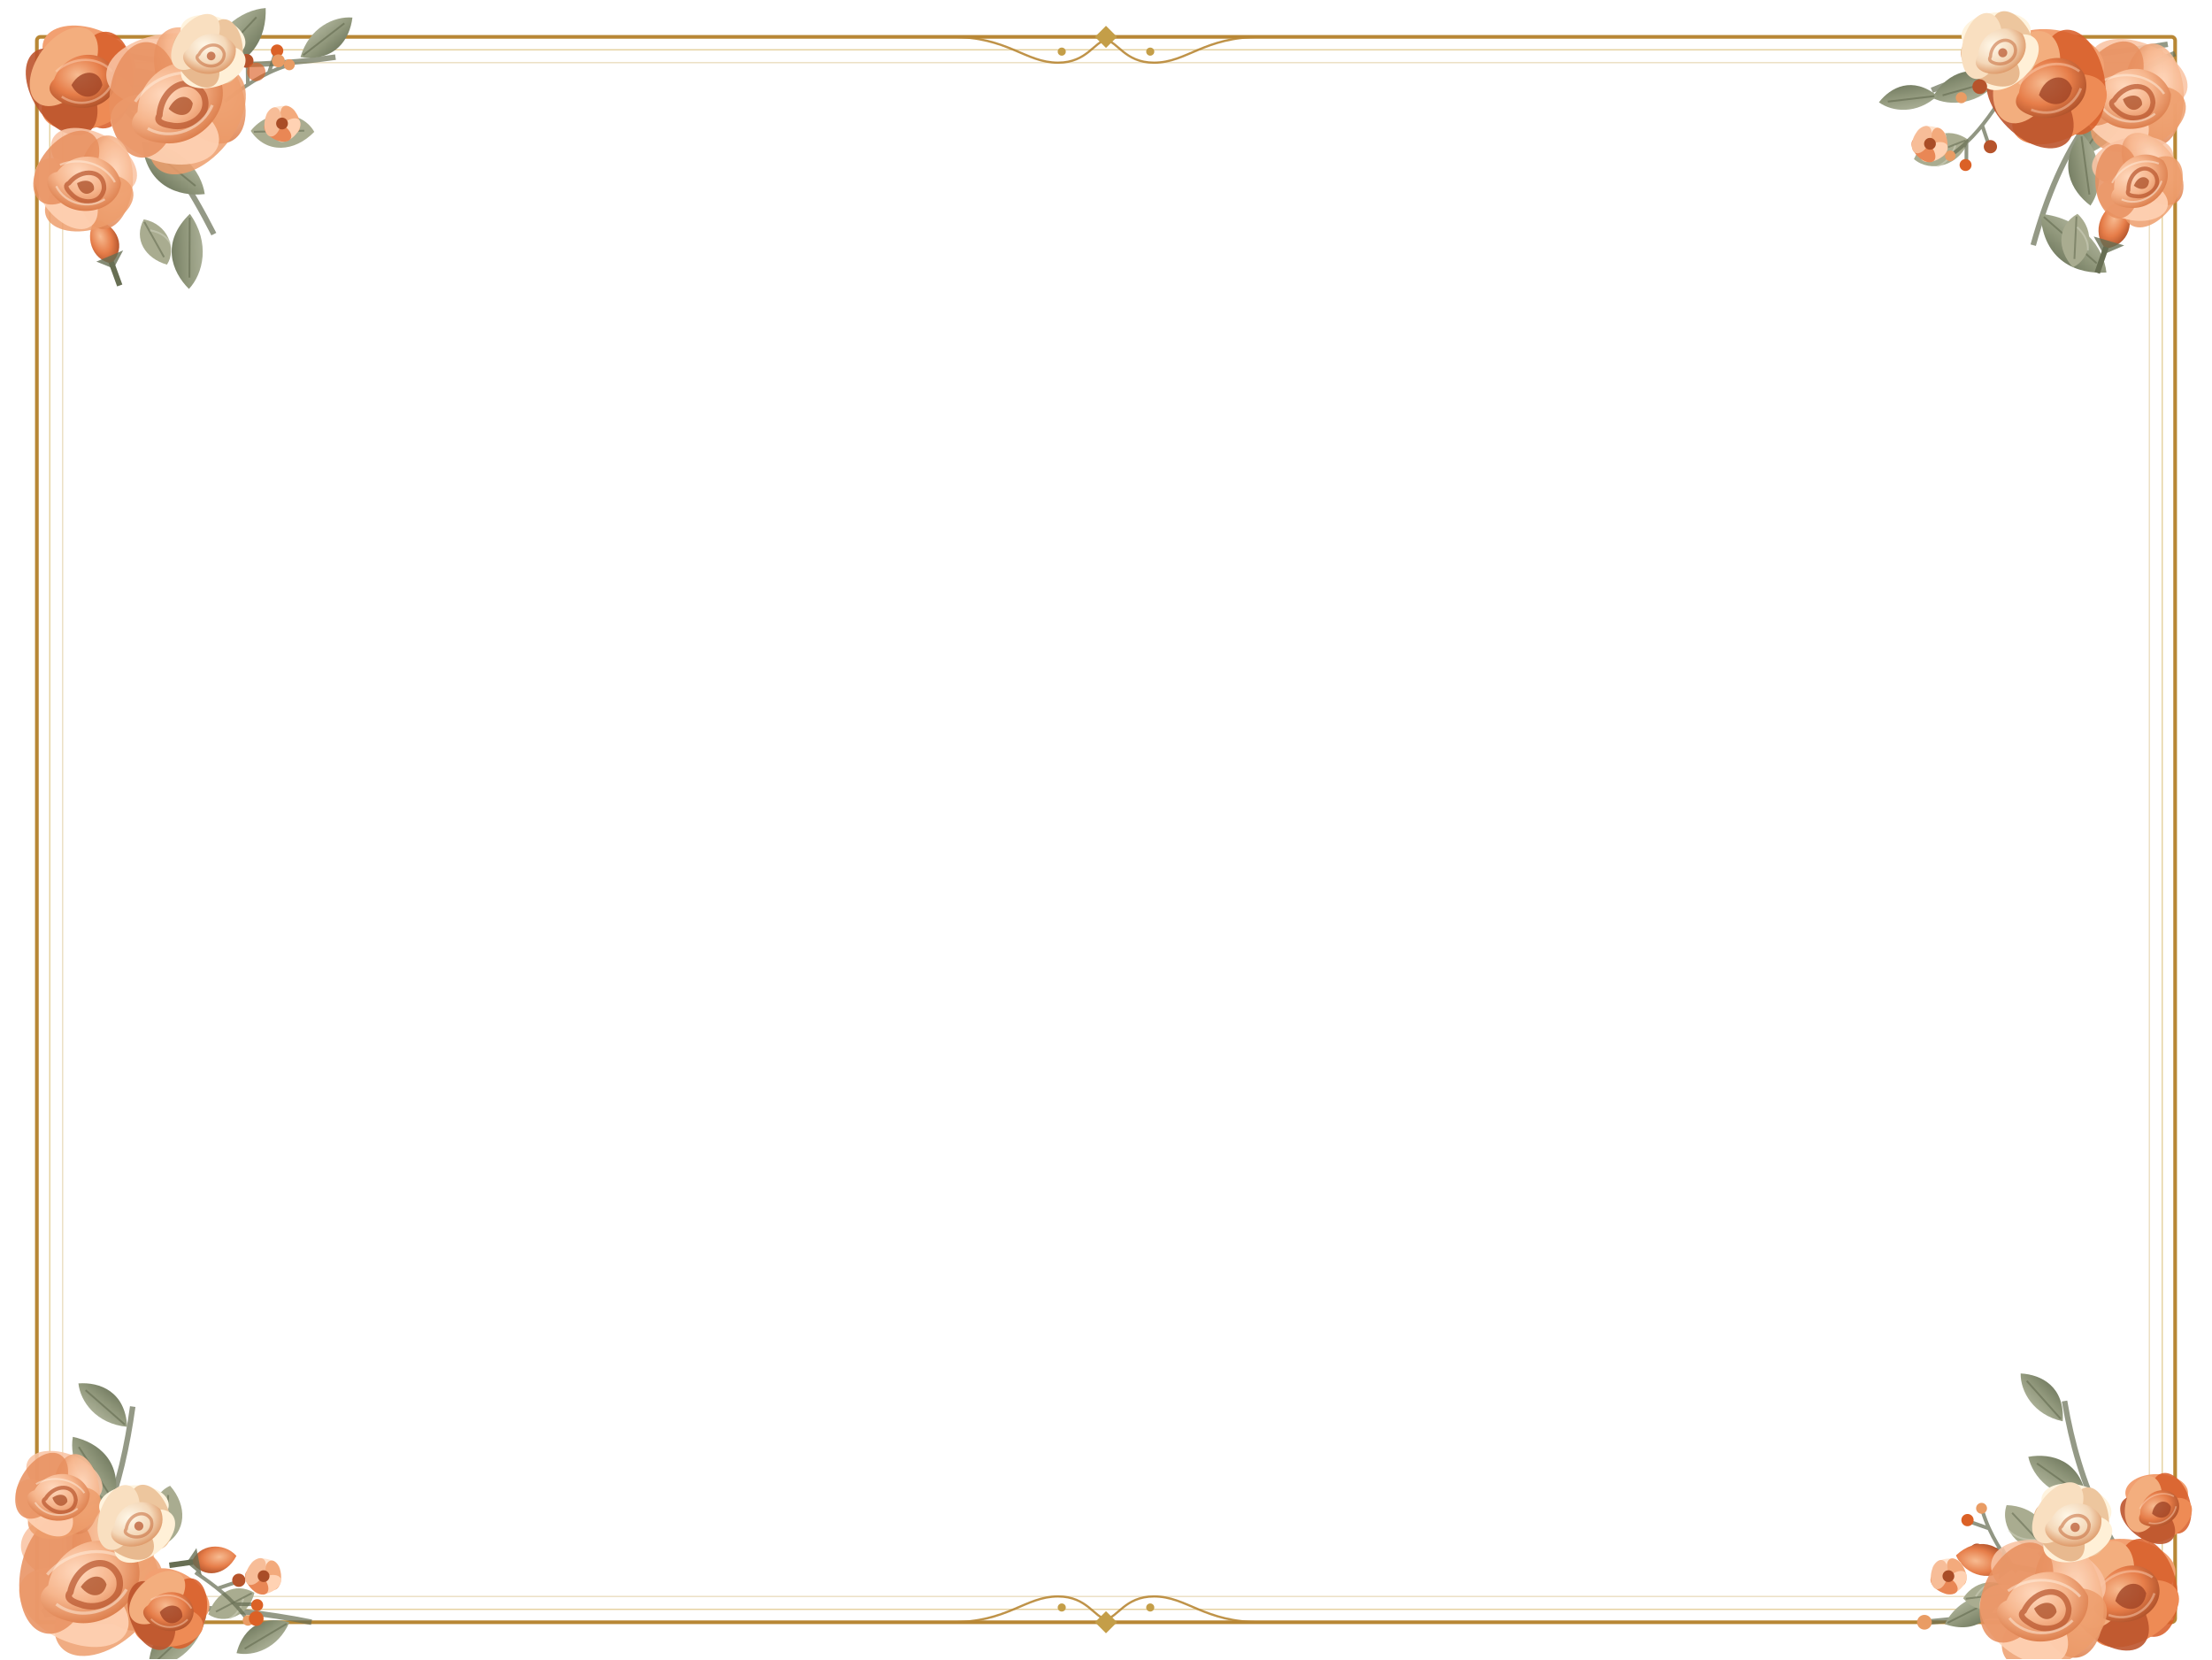
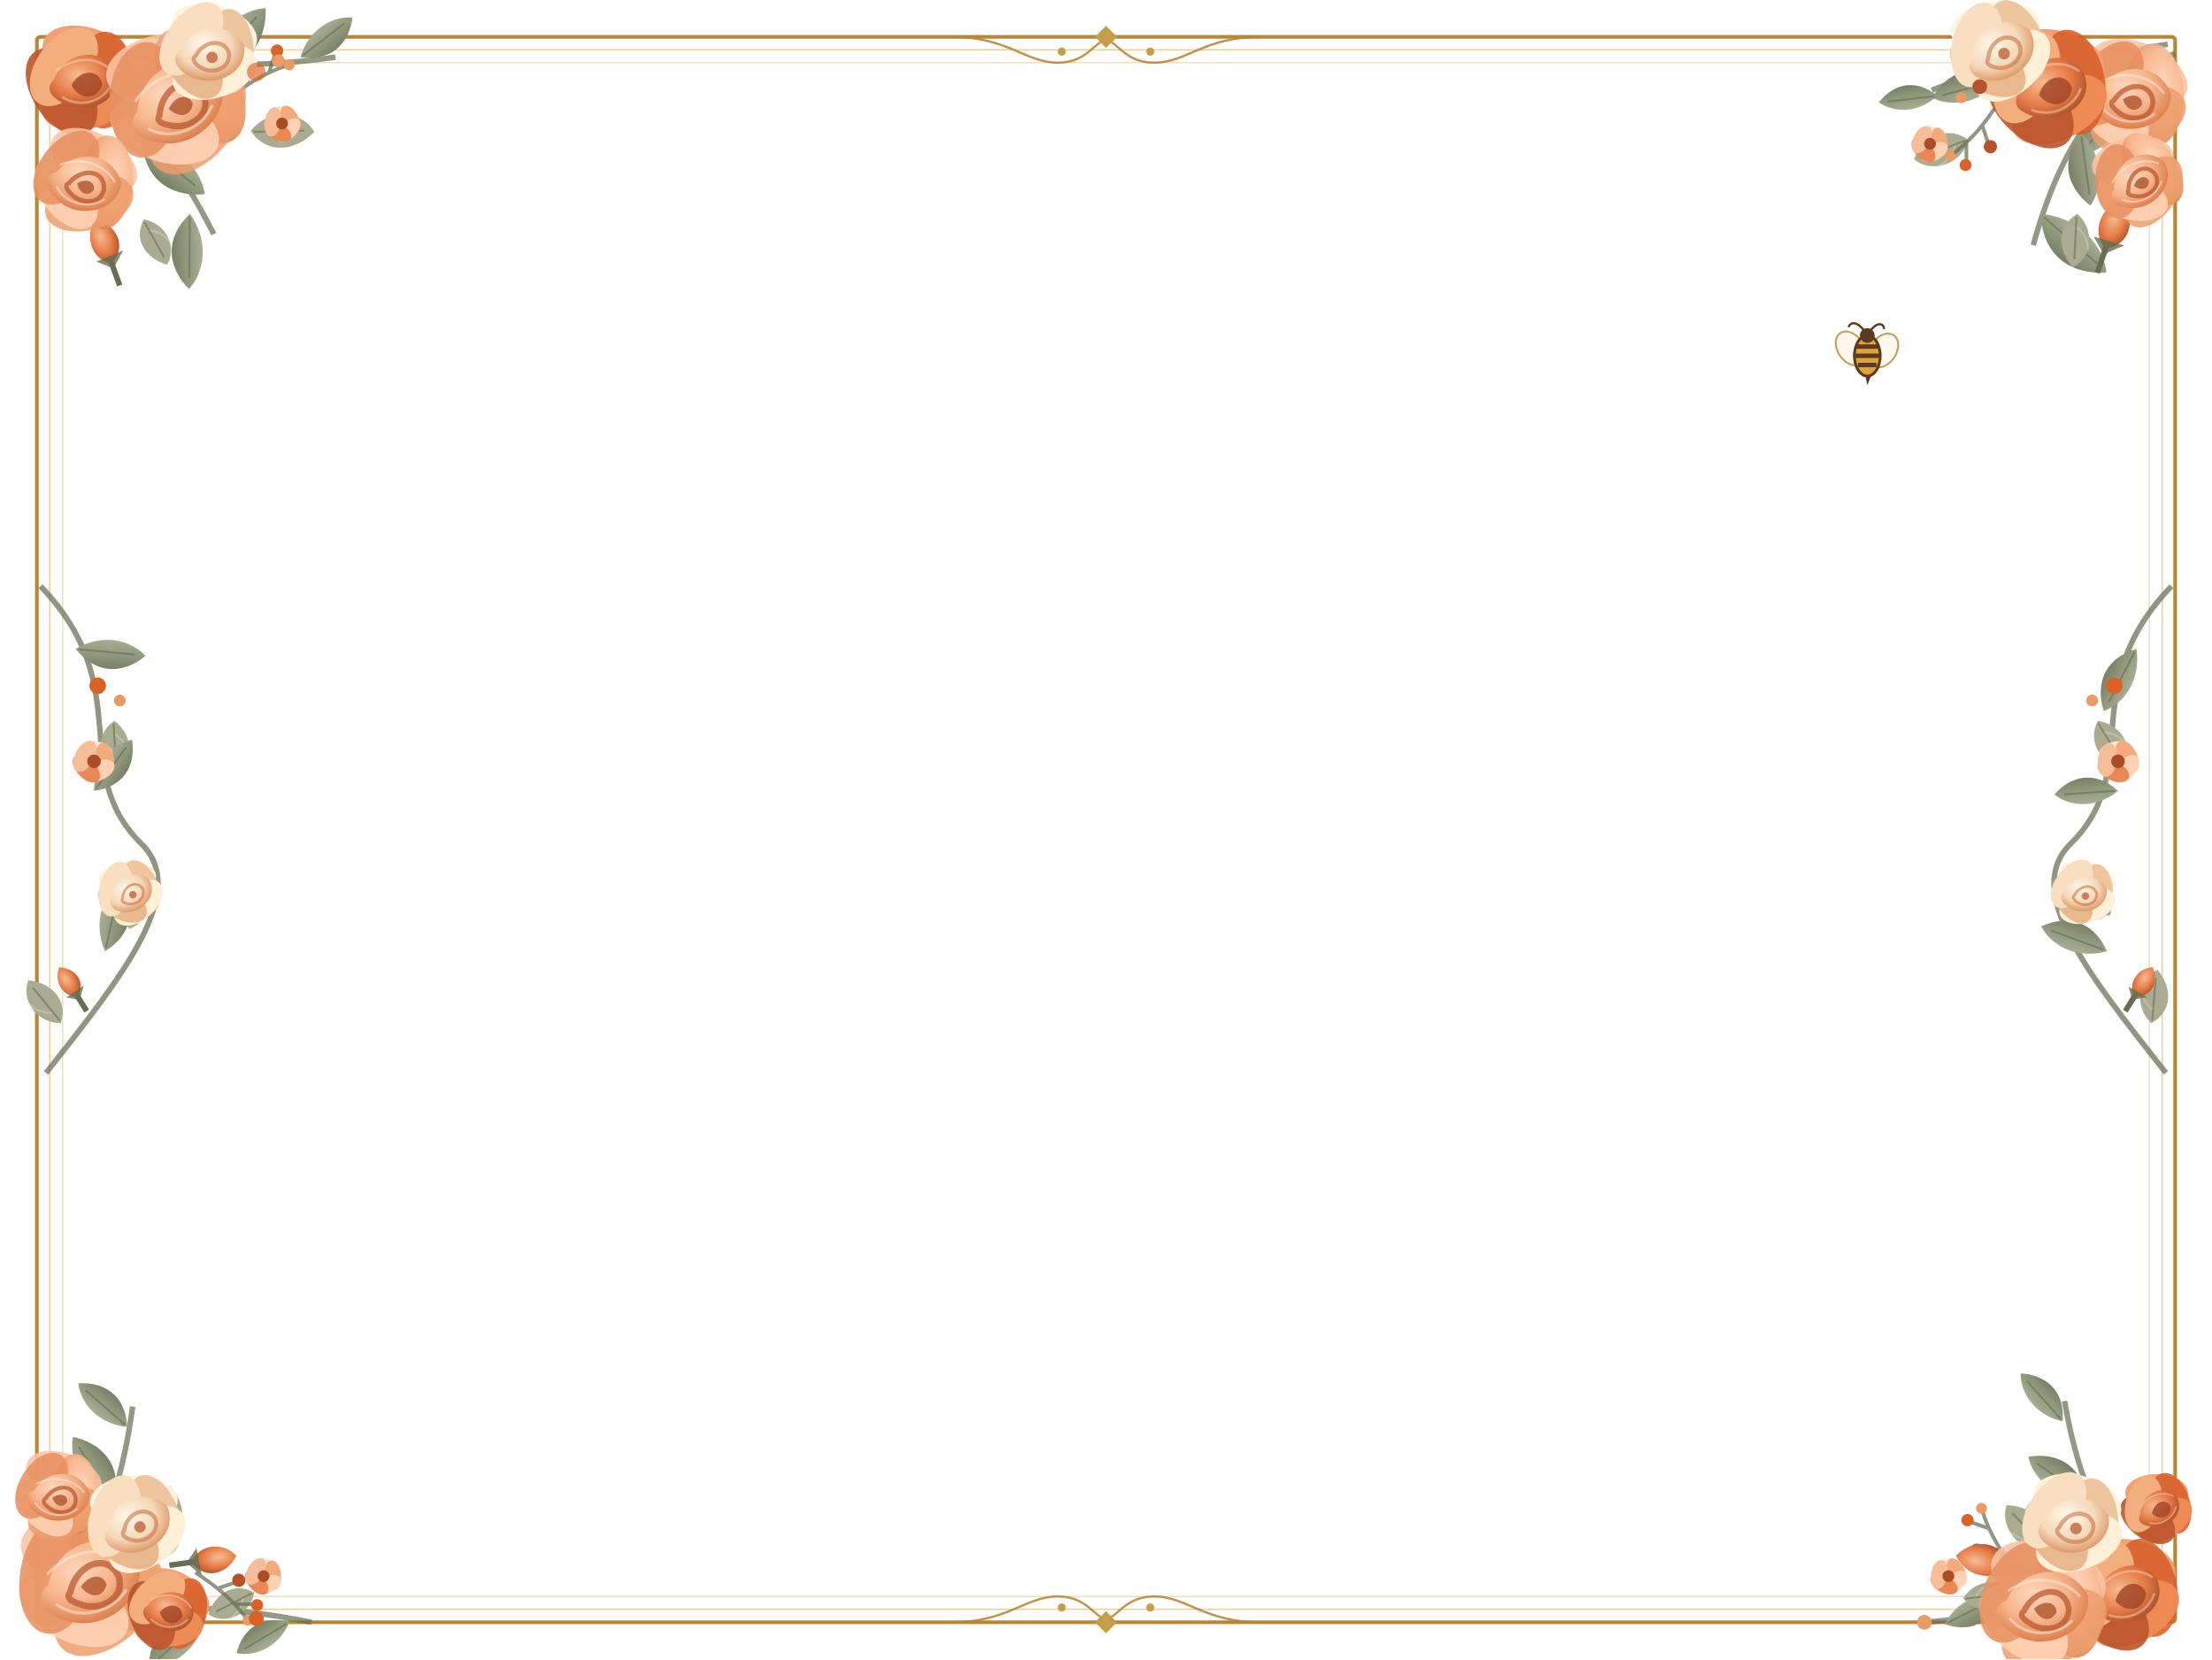
<svg xmlns="http://www.w3.org/2000/svg" viewBox="0 0 1200 900" preserveAspectRatio="none">
  <defs>
    <radialGradient id="peach" cx="38%" cy="35%" r="70%">
      <stop offset="0" stop-color="#ffd8bd" />
      <stop offset="0.52" stop-color="#f6b58c" />
      <stop offset="1" stop-color="#d97845" />
    </radialGradient>
    <radialGradient id="coral" cx="42%" cy="38%" r="68%">
      <stop offset="0" stop-color="#f7bb91" />
      <stop offset="0.55" stop-color="#e67d49" />
      <stop offset="1" stop-color="#a94d27" />
    </radialGradient>
    <linearGradient id="leaf-paint" x1="0" y1="0" x2="1" y2="1">
      <stop stop-color="#c6c9b3" />
      <stop offset="0.55" stop-color="#8f967a" />
      <stop offset="1" stop-color="#59634a" />
    </linearGradient>
    <radialGradient id="cream" cx="38%" cy="34%" r="72%">
      <stop offset="0" stop-color="#fff8e9" />
      <stop offset="0.58" stop-color="#f4d8b9" />
      <stop offset="1" stop-color="#d98c58" />
    </radialGradient>
+     <filter id="petal-depth" x="-35%" y="-35%" width="170%" height="180%" color-interpolation-filters="sRGB">
+       <feGaussianBlur in="SourceAlpha" stdDeviation="1.4" result="petal-blur" />
+       <feOffset in="petal-blur" dy="2.1" result="petal-offset" />
+       <feColorMatrix in="petal-offset" type="matrix" values="0 0 0 0 0.36 0 0 0 0 0.18 0 0 0 0 0.08 0 0 0 .28 0" result="petal-shadow" />
+       <feMerge>
+         <feMergeNode in="petal-shadow" />
+         <feMergeNode in="SourceGraphic" />
+       </feMerge>
+     </filter>
    <g id="leaf">
      <path d="M0 0C9-19 27-24 39-21C35-7 23 7 0 0Z" fill="url(#leaf-paint)" />
      <path d="M2-1L33-18" fill="none" stroke="#676e53" stroke-width="1" vector-effect="non-scaling-stroke" opacity=".65" />
    </g>
    <g id="round-leaf">
      <path d="M0 0C7-17 27-20 37-10C29 5 13 11 0 0Z" fill="#a9ac90" />
      <path d="M2 0L31-9" fill="none" stroke="#676e53" stroke-width="1" vector-effect="non-scaling-stroke" opacity=".6" />
      <path d="M9-3C12-10 16-14 22-16" fill="none" stroke="#d8dac8" stroke-width="1" vector-effect="non-scaling-stroke" opacity=".45" />
    </g>
    <g id="peach-rose">
      <ellipse rx="31" ry="18" transform="rotate(7) translate(0 -15)" fill="#f9c4a4" opacity=".88" />
      <ellipse rx="31" ry="18" transform="rotate(72) translate(0 -15)" fill="url(#peach)" opacity=".9" />
      <ellipse rx="30" ry="18" transform="rotate(142) translate(0 -15)" fill="#ed9d6b" opacity=".84" />
      <ellipse rx="27" ry="16" transform="rotate(210) translate(0 -14)" fill="#ffd3b5" opacity=".88" />
      <ellipse rx="28" ry="17" transform="rotate(286) translate(0 -14)" fill="#e8905f" opacity=".86" />
      <path d="M-18 1C-13-18 12-25 24-8C29 9 9 24-8 19C-22 15-26 6-18 1Z" fill="url(#peach)" />
      <path d="M-8 5C-4-8 11-12 15 0C17 11 4 15-4 11C-9 9-10 7-8 5Z" fill="none" stroke="#b6532b" stroke-width="3" opacity=".7" />
      <path d="M-3 3C2-3 8-2 9 3C7 9 1 9-3 3Z" fill="#a94d27" opacity=".75" />
      <path d="M-18-4C-8-14 9-16 20-7M-15 10C-5 19 11 16 18 6" fill="none" stroke="#fff0df" stroke-width="1.4" opacity=".5" />
    </g>
    <g id="coral-rose">
      <ellipse rx="25" ry="15" transform="rotate(20) translate(0 -12)" fill="#f2a071" />
      <ellipse rx="25" ry="15" transform="rotate(92) translate(0 -12)" fill="#d85f2b" opacity=".88" />
      <ellipse rx="24" ry="14" transform="rotate(165) translate(0 -12)" fill="#ee8b55" />
      <ellipse rx="25" ry="15" transform="rotate(237) translate(0 -12)" fill="#bd542c" opacity=".9" />
      <ellipse rx="23" ry="14" transform="rotate(306) translate(0 -11)" fill="#f3ae7e" />
      <path d="M-14 0C-8-16 14-17 18-2C20 12 3 19-10 12C-17 8-18 4-14 0Z" fill="url(#coral)" />
      <path d="M-5 3C0-6 10-5 11 3C8 11-1 11-5 3Z" fill="#9f4425" opacity=".8" />
      <path d="M-13-4C-4-12 9-12 16-4M-10 9C-1 15 10 12 15 4" fill="none" stroke="#ffd8bd" stroke-width="1.2" opacity=".45" />
    </g>
    <g id="cream-rose">
      <ellipse rx="27" ry="16" transform="rotate(5) translate(0 -13)" fill="#fff4df" />
      <ellipse rx="26" ry="15" transform="rotate(77) translate(0 -13)" fill="#edc69e" />
      <ellipse rx="27" ry="16" transform="rotate(150) translate(0 -13)" fill="#fff0d7" />
      <ellipse rx="25" ry="15" transform="rotate(223) translate(0 -12)" fill="#e8b98f" />
      <ellipse rx="26" ry="15" transform="rotate(295) translate(0 -13)" fill="#f9dfc0" />
      <path d="M-16 1C-12-16 10-21 21-8C26 7 11 20-5 18C-18 16-23 7-16 1Z" fill="url(#cream)" />
      <path d="M-7 4C-4-7 9-10 13-1C15 8 5 14-4 10C-8 8-9 6-7 4Z" fill="none" stroke="#c87042" stroke-width="2.5" opacity=".58" />
      <circle cx="3" cy="3" r="3.5" fill="#b6532b" opacity=".7" />
    </g>
    <g id="small-blossom">
      <ellipse rx="8" ry="4.5" transform="rotate(0) translate(0 -5)" fill="#ffe4cf" />
      <ellipse rx="8" ry="4.5" transform="rotate(72) translate(0 -5)" fill="#f3aa7c" />
      <ellipse rx="8" ry="4.5" transform="rotate(144) translate(0 -5)" fill="#ffd2b3" />
      <ellipse rx="8" ry="4.5" transform="rotate(216) translate(0 -5)" fill="#e98755" />
      <ellipse rx="8" ry="4.5" transform="rotate(288) translate(0 -5)" fill="#f7bd98" />
      <circle r="3.2" fill="#a94d27" />
    </g>
    <g id="berry-sprig">
      <path d="M0 0C12-12 24-23 41-31M15-14L13-29M29-24L32-39" fill="none" stroke="#676e53" stroke-width="2" vector-effect="non-scaling-stroke" opacity=".72" />
      <circle cx="12" cy="-31" r="5" fill="#b6532b" />
      <circle cx="33" cy="-41" r="4.5" fill="#db6126" />
      <circle cx="43" cy="-32" r="4" fill="#e99c64" />
    </g>
    <g id="bud">
      <path d="M0 14C-13 7-12-12 0-20C14-10 14 7 0 14Z" fill="url(#coral)" />
      <path d="M0 13L0 31" stroke="#676e53" stroke-width="3" vector-effect="non-scaling-stroke" />
      <path d="M-10 9L0 18L11 8" fill="#676e53" opacity=".8" />
    </g>
  </defs>
+   <style>
+     .bee-hover {
+       animation: bee-hover 5.8s ease-in-out infinite;
+       transform-origin: center;
+     }
+     .bee-wing-left,
+     .bee-wing-right {
+       animation: bee-wing 180ms ease-in-out infinite alternate;
+       transform-box: fill-box;
+       transform-origin: bottom center;
+     }
+     .bee-wing-right {
+       animation-delay: -90ms;
+     }
+     @keyframes bee-hover {
+       0%, 100% { transform: translate(0 0) rotate(-4deg); }
+       28% { transform: translate(9px -6px) rotate(3deg); }
+       58% { transform: translate(3px 7px) rotate(-1deg); }
+       78% { transform: translate(-6px 2px) rotate(4deg); }
+     }
+     @keyframes bee-wing {
+       from { transform: scaleY(.42) rotate(-8deg); opacity: .58; }
+       to { transform: scaleY(1) rotate(7deg); opacity: .9; }
+     }
+     @media (prefers-reduced-motion: reduce) {
+       .bee-hover,
+       .bee-wing-left,
+       .bee-wing-right { animation: none; }
+     }
+   </style>
  <rect x="20" y="20" width="1160" height="860" rx="2" fill="none" stroke="#b88735" stroke-width="2" vector-effect="non-scaling-stroke" />
  <rect x="27" y="27" width="1146" height="846" rx="1" fill="none" stroke="#e0c98f" stroke-width="0.7" vector-effect="non-scaling-stroke" opacity=".85" />
  <rect x="34" y="34" width="1132" height="832" fill="none" stroke="#c49e48" stroke-width="0.55" vector-effect="non-scaling-stroke" opacity=".42" />
  <g fill="none" stroke="#b88735" stroke-width="1.2" vector-effect="non-scaling-stroke" opacity=".9">
    <path d="M516 20C547 20 556 34 574 34C590 34 594 22 600 22C606 22 610 34 626 34C644 34 653 20 684 20" />
    <path d="M516 880C547 880 556 866 574 866C590 866 594 878 600 878C606 878 610 866 626 866C644 866 653 880 684 880" />
  </g>
  <g fill="#c49e48">
    <path d="M594 20L600 14L606 20L600 26Z" />
    <path d="M594 880L600 874L606 880L600 886Z" />
    <circle cx="576" cy="28" r="2.2" />
    <circle cx="624" cy="28" r="2.2" />
    <circle cx="576" cy="872" r="2.2" />
    <circle cx="624" cy="872" r="2.2" />
  </g>
+   <g transform="translate(1012 192)">
+     <g class="bee-hover">
+       <ellipse class="bee-wing-left" cx="-5" cy="-7" rx="7" ry="10" transform="rotate(-34)" fill="#fff8e9" stroke="#b88735" stroke-width="1" opacity=".82" />
+       <ellipse class="bee-wing-right" cx="7" cy="-7" rx="7" ry="10" transform="rotate(34)" fill="#fff8e9" stroke="#b88735" stroke-width="1" opacity=".82" />
+       <ellipse cx="1" cy="1" rx="7" ry="11" fill="#dca43b" stroke="#5c3a1d" stroke-width="1.5" />
+       <path d="M-5-4H7M-6 1H8M-4 6H6" fill="none" stroke="#5c3a1d" stroke-width="2.4" />
+       <circle cx="1" cy="-10" r="4" fill="#5c3a1d" />
+       <path d="M-1-13C-5-18-8-17-9-15M3-13C7-18 10-16 10-14" fill="none" stroke="#5c3a1d" stroke-width="1.2" stroke-linecap="round" />
+       <path d="M0 12L1 17L3 12" fill="#5c3a1d" />
+     </g>
+   </g>
  <svg x="0" y="0" width="300" height="300" viewBox="0 0 300 300" preserveAspectRatio="xMinYMin meet">
    <path d="M20 32C62 45 90 76 116 127M31 21C76 35 127 39 182 31" fill="none" stroke="#676e53" stroke-width="3" opacity=".7" />
    <use href="#leaf" transform="translate(42 48) rotate(26) scale(1.25)" />
    <use href="#leaf" transform="translate(77 77) rotate(68)" />
    <use href="#leaf" transform="translate(103 116) rotate(119) scale(.92)" />
    <use href="#leaf" transform="translate(112 38) rotate(-18) scale(1.05)" />
    <use href="#leaf" transform="translate(163 31) rotate(-9) scale(.8)" />
    <use href="#round-leaf" transform="translate(136 71) rotate(16) scale(.9)" />
    <use href="#round-leaf" transform="translate(78 119) rotate(78) scale(.72)" />
    <use href="#berry-sprig" transform="translate(122 55) rotate(7) scale(.75)" />
    <use href="#bud" transform="translate(57 133) rotate(-20) scale(.75)" />
    <use href="#coral-rose" transform="translate(44 43) scale(1.05)" />
    <use href="#peach-rose" transform="translate(94 55) rotate(-13) scale(1.12)" />
    <use href="#peach-rose" transform="translate(45 98) rotate(22) scale(.82)" />
-     <use href="#cream-rose" transform="translate(113 28) rotate(12) scale(.67)" />
+     <use href="#cream-rose" transform="translate(113 28) rotate(12) scale(.88)" />
    <use href="#small-blossom" transform="translate(153 67) rotate(-8)" />
    <circle cx="139" cy="39" r="5" fill="#db6126" opacity=".65" />
    <circle cx="151" cy="33" r="3.5" fill="#e99c64" />
  </svg>
  <svg x="900" y="0" width="300" height="300" viewBox="0 0 300 300" preserveAspectRatio="xMaxYMin meet">
    <path d="M280 29C241 45 218 79 203 133M276 24C235 31 188 32 148 49" fill="none" stroke="#676e53" stroke-width="3" opacity=".7" />
    <use href="#leaf" transform="translate(257 45) rotate(154) scale(1.1)" />
    <use href="#leaf" transform="translate(229 72) rotate(111) scale(.9)" />
    <use href="#leaf" transform="translate(207 116) rotate(70) scale(1.08)" />
    <use href="#leaf" transform="translate(185 43) rotate(193) scale(.86)" />
    <use href="#leaf" transform="translate(151 52) rotate(202) scale(.72)" />
    <use href="#round-leaf" transform="translate(168 76) rotate(176) scale(.82)" />
    <use href="#round-leaf" transform="translate(227 116) rotate(110) scale(.76)" />
    <use href="#berry-sprig" transform="translate(184 56) rotate(169) scale(.72)" />
    <use href="#bud" transform="translate(246 124) rotate(19) scale(.82)" />
    <use href="#peach-rose" transform="translate(255 52) rotate(16) scale(.9)" />
    <use href="#coral-rose" transform="translate(211 47) rotate(-12) scale(1.15)" />
    <use href="#peach-rose" transform="translate(259 98) rotate(-18) scale(.72)" />
-     <use href="#cream-rose" transform="translate(184 27) rotate(-12) scale(.7)" />
+     <use href="#cream-rose" transform="translate(184 27) rotate(-12) scale(.9)" />
    <use href="#small-blossom" transform="translate(147 78) rotate(9)" />
    <circle cx="174" cy="47" r="4" fill="#b6532b" />
    <circle cx="164" cy="53" r="3" fill="#e99c64" />
  </svg>
  <svg x="0" y="600" width="300" height="300" viewBox="0 0 300 300" preserveAspectRatio="xMinYMax meet">
    <path d="M23 275C54 246 66 206 72 163M24 276C75 270 119 270 169 280" fill="none" stroke="#676e53" stroke-width="3" opacity=".7" />
    <use href="#leaf" transform="translate(39 250) rotate(-46) scale(1.15)" />
    <use href="#leaf" transform="translate(62 215) rotate(-94) scale(.95)" />
    <use href="#leaf" transform="translate(69 174) rotate(-110) scale(.8)" />
    <use href="#leaf" transform="translate(112 276) rotate(166) scale(.96)" />
    <use href="#leaf" transform="translate(157 280) rotate(178) scale(.75)" />
    <use href="#round-leaf" transform="translate(89 238) rotate(-69) scale(.84)" />
    <use href="#round-leaf" transform="translate(138 264) rotate(170) scale(.72)" />
    <use href="#berry-sprig" transform="translate(106 253) rotate(79) scale(.72)" />
    <use href="#bud" transform="translate(114 246) rotate(82) scale(.72)" />
    <use href="#peach-rose" transform="translate(47 257) rotate(-5) scale(1.17)" />
    <use href="#coral-rose" transform="translate(91 273) rotate(12) scale(.78)" />
    <use href="#peach-rose" transform="translate(31 211) rotate(15) scale(.7)" />
-     <use href="#cream-rose" transform="translate(73 226) rotate(-7) scale(.7)" />
+     <use href="#cream-rose" transform="translate(73 226) rotate(-7) scale(.88)" />
    <use href="#small-blossom" transform="translate(143 255) rotate(12)" />
    <circle cx="139" cy="278" r="4" fill="#db6126" />
  </svg>
  <svg x="900" y="600" width="300" height="300" viewBox="0 0 300 300" preserveAspectRatio="xMaxYMax meet">
    <path d="M278 278C245 244 228 207 220 160M277 277C232 271 196 275 145 280" fill="none" stroke="#676e53" stroke-width="3" opacity=".7" />
    <use href="#leaf" transform="translate(258 248) rotate(214) scale(1.2)" />
    <use href="#leaf" transform="translate(232 213) rotate(244) scale(.88)" />
    <use href="#leaf" transform="translate(219 171) rotate(257) scale(.78)" />
    <use href="#leaf" transform="translate(202 276) rotate(8) scale(1.05)" />
    <use href="#leaf" transform="translate(155 281) rotate(2) scale(.76)" />
    <use href="#round-leaf" transform="translate(210 241) rotate(244) scale(.85)" />
    <use href="#round-leaf" transform="translate(165 267) rotate(10) scale(.73)" />
    <use href="#berry-sprig" transform="translate(194 253) rotate(-82) scale(.74)" />
    <use href="#bud" transform="translate(178 247) rotate(-79) scale(.86)" />
    <use href="#coral-rose" transform="translate(252 264) rotate(-14) scale(1.08)" />
    <use href="#peach-rose" transform="translate(207 270) rotate(9) scale(1.03)" />
    <use href="#coral-rose" transform="translate(270 218) rotate(-20) scale(.68)" />
-     <use href="#cream-rose" transform="translate(224 226) rotate(10) scale(.72)" />
+     <use href="#cream-rose" transform="translate(224 226) rotate(10) scale(.9)" />
    <use href="#small-blossom" transform="translate(157 255) rotate(-8)" />
    <circle cx="144" cy="280" r="4" fill="#e99c64" />
  </svg>
+   <svg x="0" y="300" width="190" height="300" viewBox="0 0 190 300" preserveAspectRatio="xMinYMid meet">
+     <path d="M22 18C75 73 36 118 77 158C103 184 66 230 25 282" fill="none" stroke="#676e53" stroke-width="3" opacity=".72" />
+     <use href="#leaf" transform="translate(41 52) rotate(34) scale(.86)" />
+     <use href="#round-leaf" transform="translate(62 91) rotate(104) scale(.78)" />
+     <use href="#leaf" transform="translate(51 129) rotate(-25) scale(.78)" />
+     <use href="#round-leaf" transform="translate(76 173) rotate(116) scale(.82)" />
+     <use href="#leaf" transform="translate(57 216) rotate(-49) scale(.86)" />
+     <use href="#round-leaf" transform="translate(33 255) rotate(-112) scale(.76)" />
+     <use href="#small-blossom" transform="translate(51 113) rotate(10) scale(1.15)" />
+     <use href="#cream-rose" transform="translate(70 184) rotate(-12) scale(.58)" />
+     <use href="#bud" transform="translate(38 234) rotate(-32) scale(.55)" />
+     <circle cx="53" cy="72" r="4.5" fill="#db6126" />
+     <circle cx="65" cy="80" r="3.2" fill="#e99c64" />
+   </svg>
+   <svg x="1010" y="300" width="190" height="300" viewBox="0 0 190 300" preserveAspectRatio="xMaxYMid meet">
+     <path d="M168 18C115 73 154 118 113 158C87 184 124 230 165 282" fill="none" stroke="#676e53" stroke-width="3" opacity=".72" />
+     <use href="#leaf" transform="translate(149 52) rotate(146) scale(.86)" />
+     <use href="#round-leaf" transform="translate(128 91) rotate(76) scale(.78)" />
+     <use href="#leaf" transform="translate(139 129) rotate(205) scale(.78)" />
+     <use href="#round-leaf" transform="translate(114 173) rotate(64) scale(.82)" />
+     <use href="#leaf" transform="translate(133 216) rotate(229) scale(.86)" />
+     <use href="#round-leaf" transform="translate(157 255) rotate(-68) scale(.76)" />
+     <use href="#small-blossom" transform="translate(139 113) rotate(-10) scale(1.15)" />
+     <use href="#cream-rose" transform="translate(120 184) rotate(12) scale(.58)" />
+     <use href="#bud" transform="translate(152 234) rotate(32) scale(.55)" />
+     <circle cx="137" cy="72" r="4.5" fill="#db6126" />
+     <circle cx="125" cy="80" r="3.2" fill="#e99c64" />
+   </svg>
</svg>
